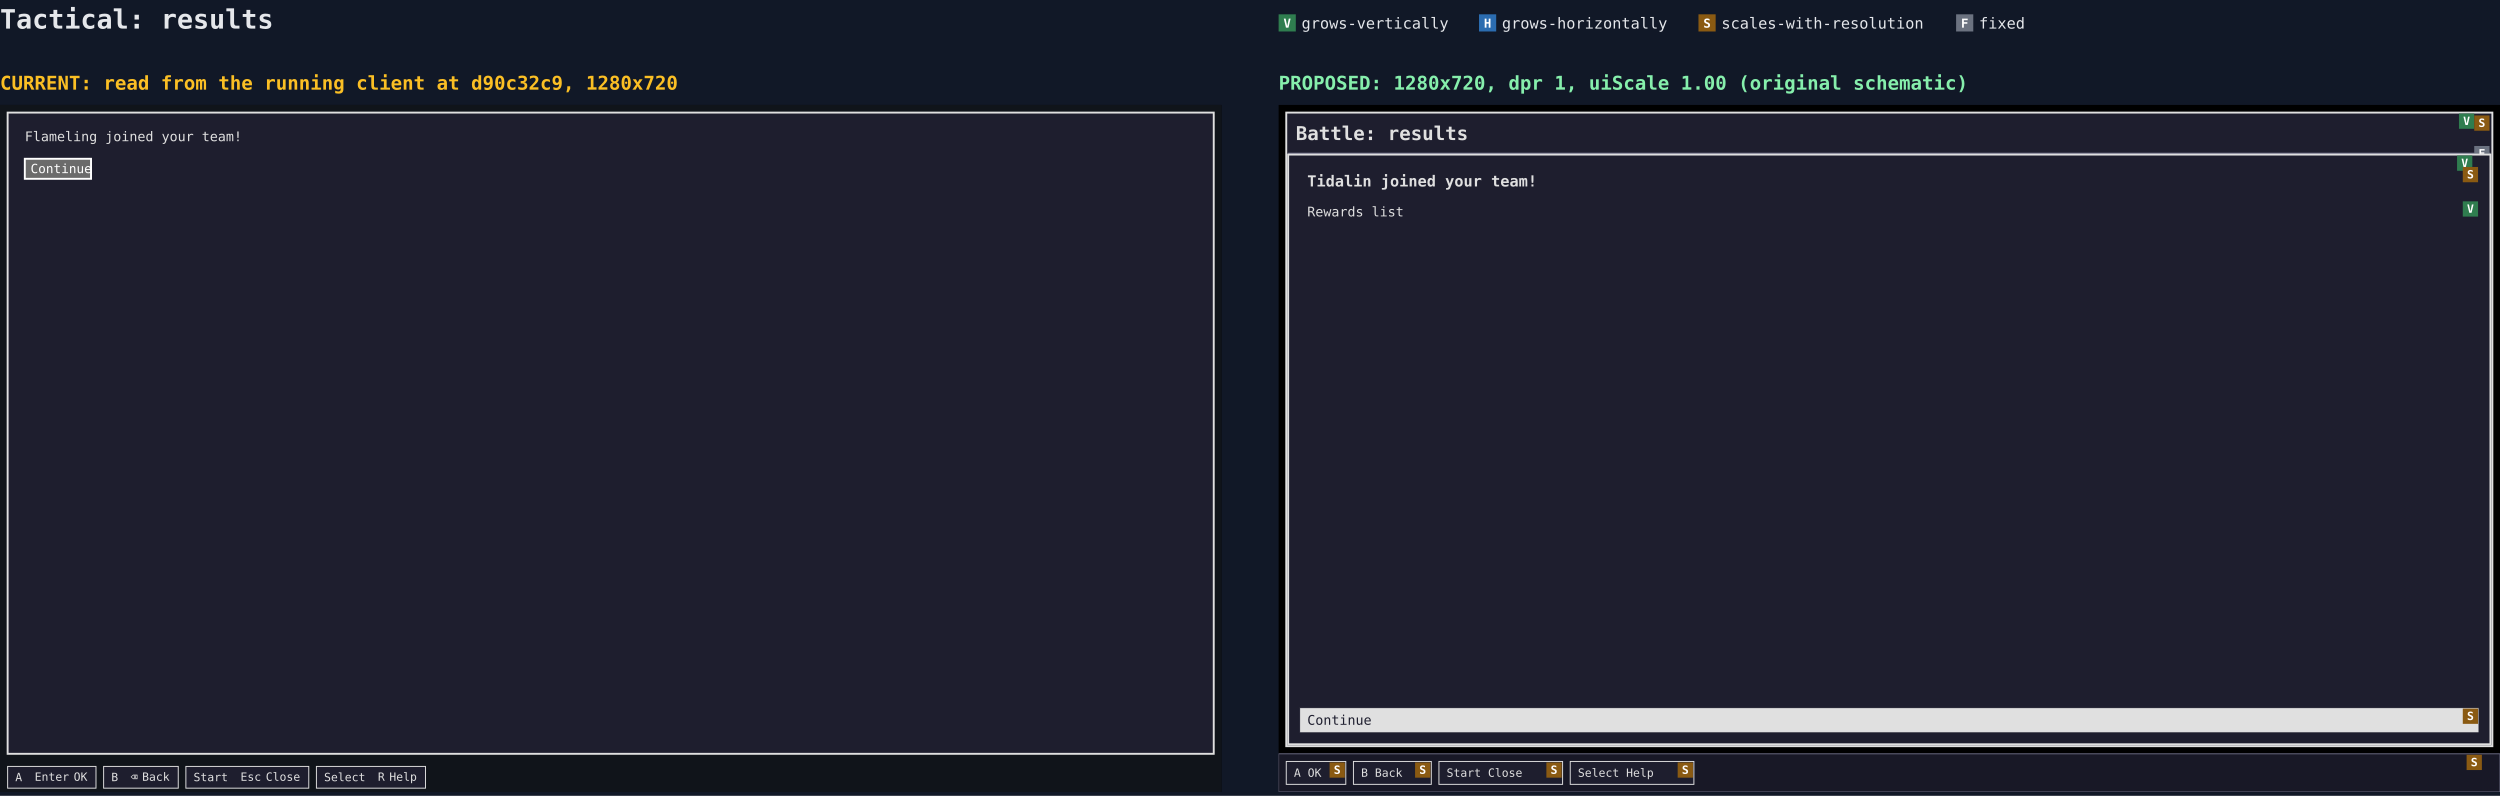
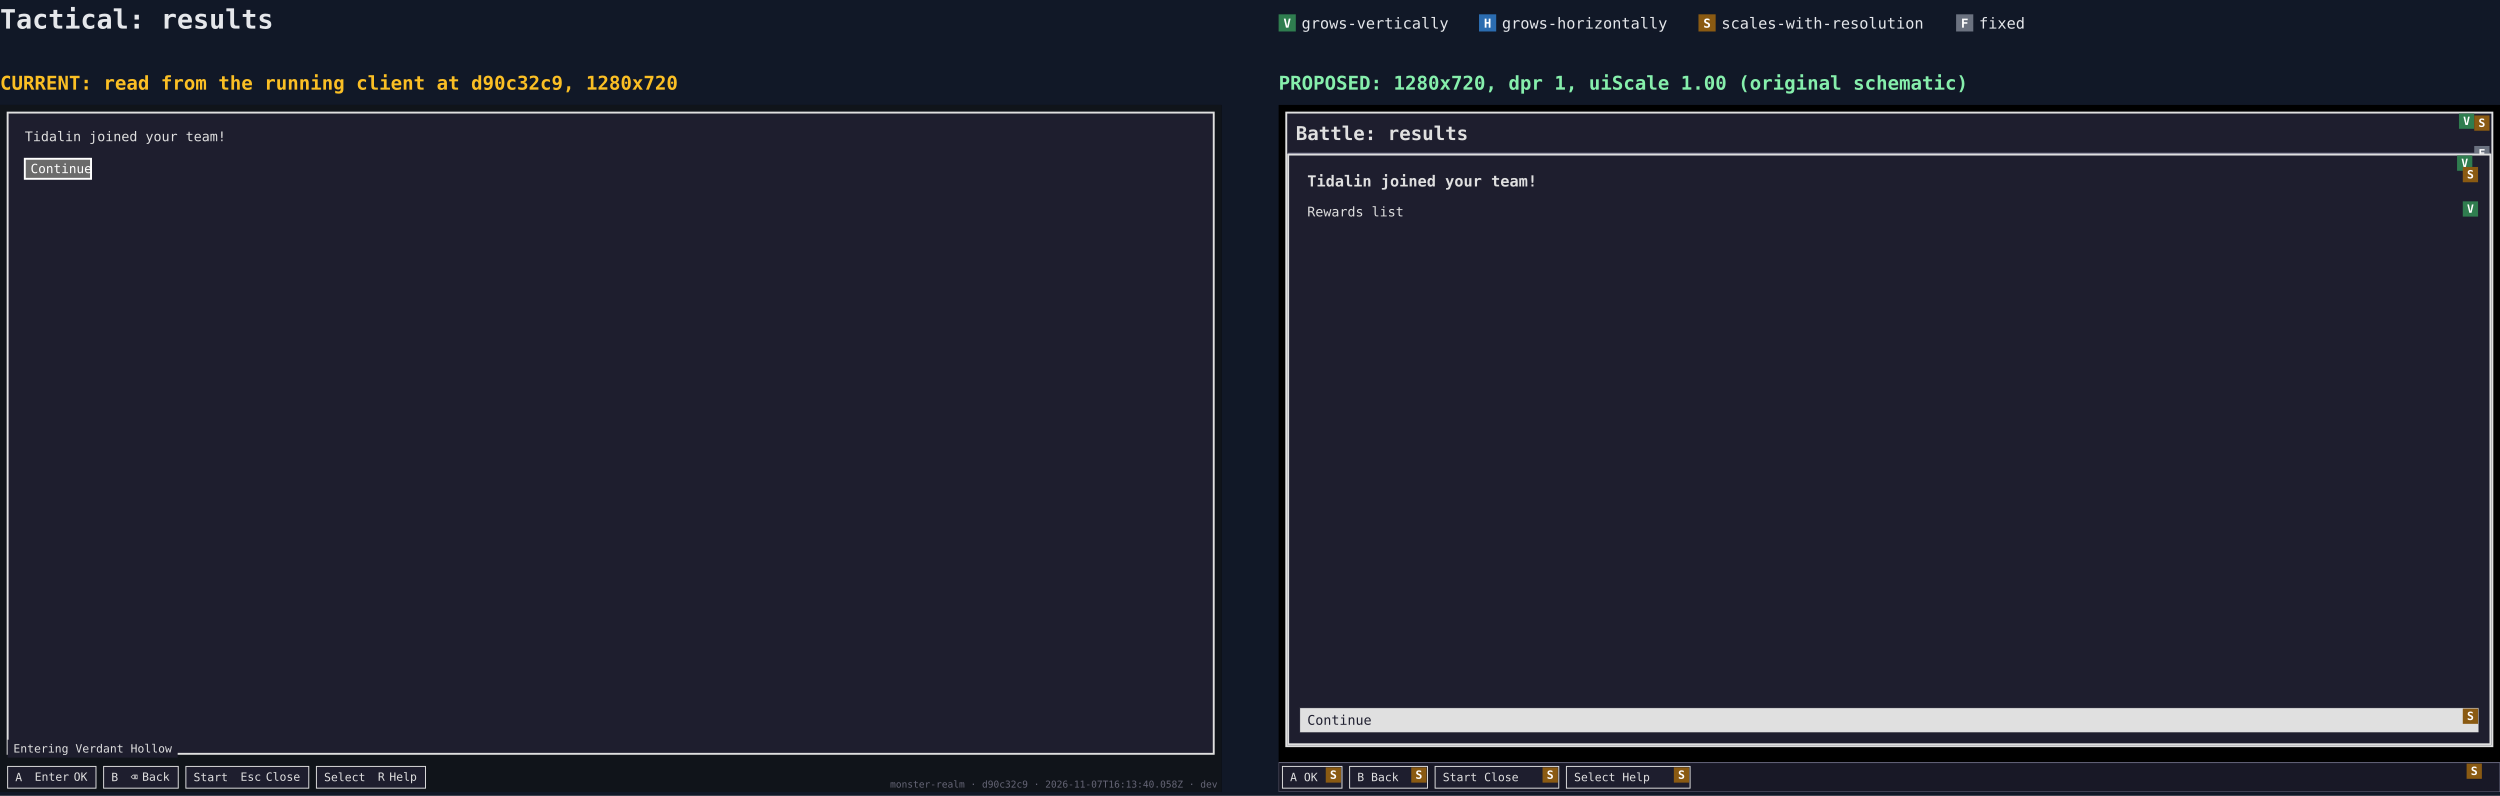
<svg xmlns="http://www.w3.org/2000/svg" viewBox="0 0 2620 834" width="2620" height="834">
  <rect width="2620" height="834" fill="#111827" />
  <text x="0" y="30" font-family="ui-monospace,Menlo,Consolas,monospace" font-size="28" font-weight="bold" fill="#e5e7eb">Tactical: results</text>
  <rect x="1340" y="15" width="18" height="18" fill="#2f7d4f" />
  <text x="1349" y="29" font-family="ui-monospace,Menlo,Consolas,monospace" font-size="13" font-weight="bold" fill="#fff" text-anchor="middle">V</text>
  <text x="1364" y="30" font-family="ui-monospace,Menlo,Consolas,monospace" font-size="16" fill="#e5e7eb">grows-vertically</text>
  <rect x="1550" y="15" width="18" height="18" fill="#2b6cb0" />
  <text x="1559" y="29" font-family="ui-monospace,Menlo,Consolas,monospace" font-size="13" font-weight="bold" fill="#fff" text-anchor="middle">H</text>
  <text x="1574" y="30" font-family="ui-monospace,Menlo,Consolas,monospace" font-size="16" fill="#e5e7eb">grows-horizontally</text>
  <rect x="1780" y="15" width="18" height="18" fill="#8a5a12" />
  <text x="1789" y="29" font-family="ui-monospace,Menlo,Consolas,monospace" font-size="13" font-weight="bold" fill="#fff" text-anchor="middle">S</text>
  <text x="1804" y="30" font-family="ui-monospace,Menlo,Consolas,monospace" font-size="16" fill="#e5e7eb">scales-with-resolution</text>
  <rect x="2050" y="15" width="18" height="18" fill="#6b7280" />
  <text x="2059" y="29" font-family="ui-monospace,Menlo,Consolas,monospace" font-size="13" font-weight="bold" fill="#fff" text-anchor="middle">F</text>
  <text x="2074" y="30" font-family="ui-monospace,Menlo,Consolas,monospace" font-size="16" fill="#e5e7eb">fixed</text>
  <text x="0" y="94" font-family="ui-monospace,Menlo,Consolas,monospace" font-size="20" font-weight="bold" fill="#fbbf24">CURRENT: read from the running client at d90c32c9, 1280x720</text>
  <text x="1340" y="94" font-family="ui-monospace,Menlo,Consolas,monospace" font-size="20" font-weight="bold" fill="#86efac">PROPOSED: 1280x720, dpr 1, uiScale 1.00 (original schematic)</text>
  <svg x="0" y="110" width="1280" height="720" viewBox="0 0 1280 720" data-panel="current" data-captures="tactics-results">
    <rect x="0" y="0" width="1280" height="720" fill="#000" />
    <rect x="0" y="0" width="1280" height="720" fill="#10141a" />
    <text x="16" y="28" font-family="ui-monospace,Menlo,Consolas,monospace" font-size="14" fill="#7f8ea3">world canvas</text>
    <rect x="8" y="8" width="1264" height="672" fill="rgb(30, 30, 46)" stroke="rgb(224, 224, 224)" stroke-width="2" />
-     <text x="26" y="37.96" font-family="ui-monospace,Menlo,Consolas,monospace" font-size="14" fill="rgb(224, 224, 224)">Flameling joined your team!</text>
+     <text x="26" y="37.96" font-family="ui-monospace,Menlo,Consolas,monospace" font-size="14" fill="rgb(224, 224, 224)">Tidalin joined your team!</text>
    <rect x="26" y="56.4" width="69.4" height="21" fill="rgb(107, 107, 107)" stroke="rgb(255, 255, 255)" stroke-width="2" />
    <text x="32" y="71.43" font-family="ui-monospace,Menlo,Consolas,monospace" font-size="13.33" fill="rgb(255, 255, 255)">Continue</text>
    <rect x="8" y="693.2" width="92.6" height="22.8" fill="rgb(30, 30, 46)" stroke="rgb(224, 224, 224)" stroke-width="1" />
    <text x="16" y="708.68" font-family="ui-monospace,Menlo,Consolas,monospace" font-size="12" fill="rgb(224, 224, 224)">A</text>
    <text x="36.3" y="708.28" font-family="ui-monospace,Menlo,Consolas,monospace" font-size="12" fill="rgb(224, 224, 224)">Enter</text>
    <text x="77.2" y="708.28" font-family="ui-monospace,Menlo,Consolas,monospace" font-size="12" fill="rgb(224, 224, 224)">OK</text>
    <rect x="108.6" y="693.2" width="78.2" height="22.8" fill="rgb(30, 30, 46)" stroke="rgb(224, 224, 224)" stroke-width="1" />
    <text x="116.6" y="708.68" font-family="ui-monospace,Menlo,Consolas,monospace" font-size="12" fill="rgb(224, 224, 224)">B</text>
    <text x="136.9" y="708.28" font-family="ui-monospace,Menlo,Consolas,monospace" font-size="12" fill="rgb(224, 224, 224)">⌫</text>
    <text x="148.9" y="708.28" font-family="ui-monospace,Menlo,Consolas,monospace" font-size="12" fill="rgb(224, 224, 224)">Back</text>
    <rect x="194.8" y="693.2" width="128.8" height="22.8" fill="rgb(30, 30, 46)" stroke="rgb(224, 224, 224)" stroke-width="1" />
    <text x="202.8" y="708.68" font-family="ui-monospace,Menlo,Consolas,monospace" font-size="12" fill="rgb(224, 224, 224)">Start</text>
    <text x="252" y="708.28" font-family="ui-monospace,Menlo,Consolas,monospace" font-size="12" fill="rgb(224, 224, 224)">Esc</text>
    <text x="278.5" y="708.28" font-family="ui-monospace,Menlo,Consolas,monospace" font-size="12" fill="rgb(224, 224, 224)">Close</text>
    <rect x="331.6" y="693.2" width="114.3" height="22.8" fill="rgb(30, 30, 46)" stroke="rgb(224, 224, 224)" stroke-width="1" />
    <text x="339.6" y="708.68" font-family="ui-monospace,Menlo,Consolas,monospace" font-size="12" fill="rgb(224, 224, 224)">Select</text>
    <text x="396" y="708.28" font-family="ui-monospace,Menlo,Consolas,monospace" font-size="12" fill="rgb(224, 224, 224)">R</text>
    <text x="408" y="708.28" font-family="ui-monospace,Menlo,Consolas,monospace" font-size="12" fill="rgb(224, 224, 224)">Help</text>
+     <rect x="8" y="665.2" width="178.2" height="18.8" fill="rgb(30, 30, 46)" />
+     <text x="14" y="678.68" font-family="ui-monospace,Menlo,Consolas,monospace" font-size="12" fill="rgb(224, 224, 224)">Entering Verdant Hollow</text>
+     <text x="932.8" y="715.4" font-family="ui-monospace,Menlo,Consolas,monospace" font-size="10" fill="rgb(102, 102, 119)">monster-realm · d90c32c9 · 2026-11-07T16:13:40.058Z · dev</text>
  </svg>
  <svg x="1340" y="110" width="1280" height="720" viewBox="0 0 1280 720" data-panel="proposed" data-window="1280x720@1">
    <rect width="1280" height="720" fill="#000" />
    <g class="el" data-el="Battle: results frame" data-sizing="grows-vertically">
      <rect x="8" y="8" width="1264" height="664" fill="#1e1e2e" stroke="#e0e0e0" stroke-width="2" />
      <rect x="1237" y="9" width="16" height="16" fill="#2f7d4f" />
      <text x="1245" y="21" font-family="ui-monospace,Menlo,Consolas,monospace" font-size="12" font-weight="bold" fill="#fff" text-anchor="middle">V</text>
    </g>
    <g class="el" data-el="Battle: results" data-sizing="scales-with-resolution">
      <rect x="10" y="10" width="1260" height="40" fill="none" />
      <text x="18" y="36.8" font-family="ui-monospace,Menlo,Consolas,monospace" font-size="20" font-weight="bold" fill="#e0e0e0">Battle: results</text>
      <rect x="1253" y="11" width="16" height="16" fill="#8a5a12" />
      <text x="1261" y="23" font-family="ui-monospace,Menlo,Consolas,monospace" font-size="12" font-weight="bold" fill="#fff" text-anchor="middle">S</text>
    </g>
    <g class="el" data-el="separator" data-sizing="fixed">
      <rect x="10" y="50" width="1260" height="2" fill="#6b6b82" />
      <rect x="1253" y="43" width="16" height="16" fill="#6b7280" />
      <text x="1261" y="55" font-family="ui-monospace,Menlo,Consolas,monospace" font-size="12" font-weight="bold" fill="#fff" text-anchor="middle">F</text>
    </g>
    <g class="el" data-el="Body" data-sizing="grows-vertically">
      <rect x="10" y="52" width="1260" height="618" fill="#1e1e2e" stroke="#e0e0e0" stroke-width="2" />
      <rect x="1235" y="53" width="16" height="16" fill="#2f7d4f" />
      <text x="1243" y="65" font-family="ui-monospace,Menlo,Consolas,monospace" font-size="12" font-weight="bold" fill="#fff" text-anchor="middle">V</text>
    </g>
    <g class="el" data-el="Tidalin joined your team!" data-sizing="scales-with-resolution">
      <rect x="22" y="64" width="1236" height="32" fill="none" />
      <text x="30" y="85.44" font-family="ui-monospace,Menlo,Consolas,monospace" font-size="16" font-weight="bold" fill="#e0e0e0">Tidalin joined your team!</text>
      <rect x="1241" y="65" width="16" height="16" fill="#8a5a12" />
      <text x="1249" y="77" font-family="ui-monospace,Menlo,Consolas,monospace" font-size="12" font-weight="bold" fill="#fff" text-anchor="middle">S</text>
    </g>
    <g class="el" data-el="Rewards list" data-sizing="grows-vertically">
      <rect x="22" y="100" width="1236" height="527.6" fill="none" />
      <text x="30" y="116.8" font-family="ui-monospace,Menlo,Consolas,monospace" font-size="14" fill="#e0e0e0">Rewards list</text>
      <rect x="1241" y="101" width="16" height="16" fill="#2f7d4f" />
      <text x="1249" y="113" font-family="ui-monospace,Menlo,Consolas,monospace" font-size="12" font-weight="bold" fill="#fff" text-anchor="middle">V</text>
    </g>
    <g class="el" data-el="Continue" data-sizing="scales-with-resolution">
      <rect x="22" y="631.6" width="1236" height="26.4" fill="#e0e0e0" stroke="#1e1e2e" stroke-width="1" />
      <text x="30" y="649.56" font-family="ui-monospace,Menlo,Consolas,monospace" font-size="14" fill="#1e1e2e">Continue</text>
      <rect x="1241" y="632.6" width="16" height="16" fill="#8a5a12" />
      <text x="1249" y="644.6" font-family="ui-monospace,Menlo,Consolas,monospace" font-size="12" font-weight="bold" fill="#fff" text-anchor="middle">S</text>
    </g>
    <g class="el" data-el="Hint bar" data-sizing="scales-with-resolution">
-       <rect x="0" y="680" width="1280" height="40" fill="#181826" stroke="#6b6b82" stroke-width="1" />
-       <rect x="1245" y="681" width="16" height="16" fill="#8a5a12" />
-       <text x="1253" y="693" font-family="ui-monospace,Menlo,Consolas,monospace" font-size="12" font-weight="bold" fill="#fff" text-anchor="middle">S</text>
+       <rect x="0" y="689.2" width="1280" height="30.8" fill="#181826" stroke="#6b6b82" stroke-width="1" />
+       <rect x="1245" y="690.2" width="16" height="16" fill="#8a5a12" />
+       <text x="1253" y="702.2" font-family="ui-monospace,Menlo,Consolas,monospace" font-size="12" font-weight="bold" fill="#fff" text-anchor="middle">S</text>
    </g>
    <g class="el" data-el="A OK" data-sizing="scales-with-resolution">
-       <rect x="8" y="688" width="62.4" height="24" fill="#1e1e2e" stroke="#e0e0e0" stroke-width="1" />
-       <text x="16" y="704.08" font-family="ui-monospace,Menlo,Consolas,monospace" font-size="12" fill="#e0e0e0">A OK</text>
-       <rect x="53.4" y="689" width="16" height="16" fill="#8a5a12" />
-       <text x="61.4" y="701" font-family="ui-monospace,Menlo,Consolas,monospace" font-size="12" font-weight="bold" fill="#fff" text-anchor="middle">S</text>
+       <rect x="4" y="693.2" width="62.4" height="22.8" fill="#1e1e2e" stroke="#e0e0e0" stroke-width="1" />
+       <text x="12" y="708.68" font-family="ui-monospace,Menlo,Consolas,monospace" font-size="12" fill="#e0e0e0">A OK</text>
+       <rect x="49.4" y="694.2" width="16" height="16" fill="#8a5a12" />
+       <text x="57.4" y="706.2" font-family="ui-monospace,Menlo,Consolas,monospace" font-size="12" font-weight="bold" fill="#fff" text-anchor="middle">S</text>
    </g>
    <g class="el" data-el="B Back" data-sizing="scales-with-resolution">
-       <rect x="78.4" y="688" width="81.6" height="24" fill="#1e1e2e" stroke="#e0e0e0" stroke-width="1" />
-       <text x="86.4" y="704.08" font-family="ui-monospace,Menlo,Consolas,monospace" font-size="12" fill="#e0e0e0">B Back</text>
-       <rect x="143" y="689" width="16" height="16" fill="#8a5a12" />
-       <text x="151" y="701" font-family="ui-monospace,Menlo,Consolas,monospace" font-size="12" font-weight="bold" fill="#fff" text-anchor="middle">S</text>
+       <rect x="74.4" y="693.2" width="81.6" height="22.8" fill="#1e1e2e" stroke="#e0e0e0" stroke-width="1" />
+       <text x="82.4" y="708.68" font-family="ui-monospace,Menlo,Consolas,monospace" font-size="12" fill="#e0e0e0">B Back</text>
+       <rect x="139" y="694.2" width="16" height="16" fill="#8a5a12" />
+       <text x="147" y="706.2" font-family="ui-monospace,Menlo,Consolas,monospace" font-size="12" font-weight="bold" fill="#fff" text-anchor="middle">S</text>
    </g>
    <g class="el" data-el="Start Close" data-sizing="scales-with-resolution">
-       <rect x="168" y="688" width="129.6" height="24" fill="#1e1e2e" stroke="#e0e0e0" stroke-width="1" />
-       <text x="176" y="704.08" font-family="ui-monospace,Menlo,Consolas,monospace" font-size="12" fill="#e0e0e0">Start Close</text>
-       <rect x="280.6" y="689" width="16" height="16" fill="#8a5a12" />
-       <text x="288.6" y="701" font-family="ui-monospace,Menlo,Consolas,monospace" font-size="12" font-weight="bold" fill="#fff" text-anchor="middle">S</text>
+       <rect x="164" y="693.2" width="129.6" height="22.8" fill="#1e1e2e" stroke="#e0e0e0" stroke-width="1" />
+       <text x="172" y="708.68" font-family="ui-monospace,Menlo,Consolas,monospace" font-size="12" fill="#e0e0e0">Start Close</text>
+       <rect x="276.6" y="694.2" width="16" height="16" fill="#8a5a12" />
+       <text x="284.6" y="706.2" font-family="ui-monospace,Menlo,Consolas,monospace" font-size="12" font-weight="bold" fill="#fff" text-anchor="middle">S</text>
    </g>
    <g class="el" data-el="Select Help" data-sizing="scales-with-resolution">
-       <rect x="305.6" y="688" width="129.6" height="24" fill="#1e1e2e" stroke="#e0e0e0" stroke-width="1" />
-       <text x="313.6" y="704.08" font-family="ui-monospace,Menlo,Consolas,monospace" font-size="12" fill="#e0e0e0">Select Help</text>
-       <rect x="418.2" y="689" width="16" height="16" fill="#8a5a12" />
-       <text x="426.2" y="701" font-family="ui-monospace,Menlo,Consolas,monospace" font-size="12" font-weight="bold" fill="#fff" text-anchor="middle">S</text>
+       <rect x="301.6" y="693.2" width="129.6" height="22.8" fill="#1e1e2e" stroke="#e0e0e0" stroke-width="1" />
+       <text x="309.6" y="708.68" font-family="ui-monospace,Menlo,Consolas,monospace" font-size="12" fill="#e0e0e0">Select Help</text>
+       <rect x="414.2" y="694.2" width="16" height="16" fill="#8a5a12" />
+       <text x="422.2" y="706.2" font-family="ui-monospace,Menlo,Consolas,monospace" font-size="12" font-weight="bold" fill="#fff" text-anchor="middle">S</text>
    </g>
  </svg>
</svg>
